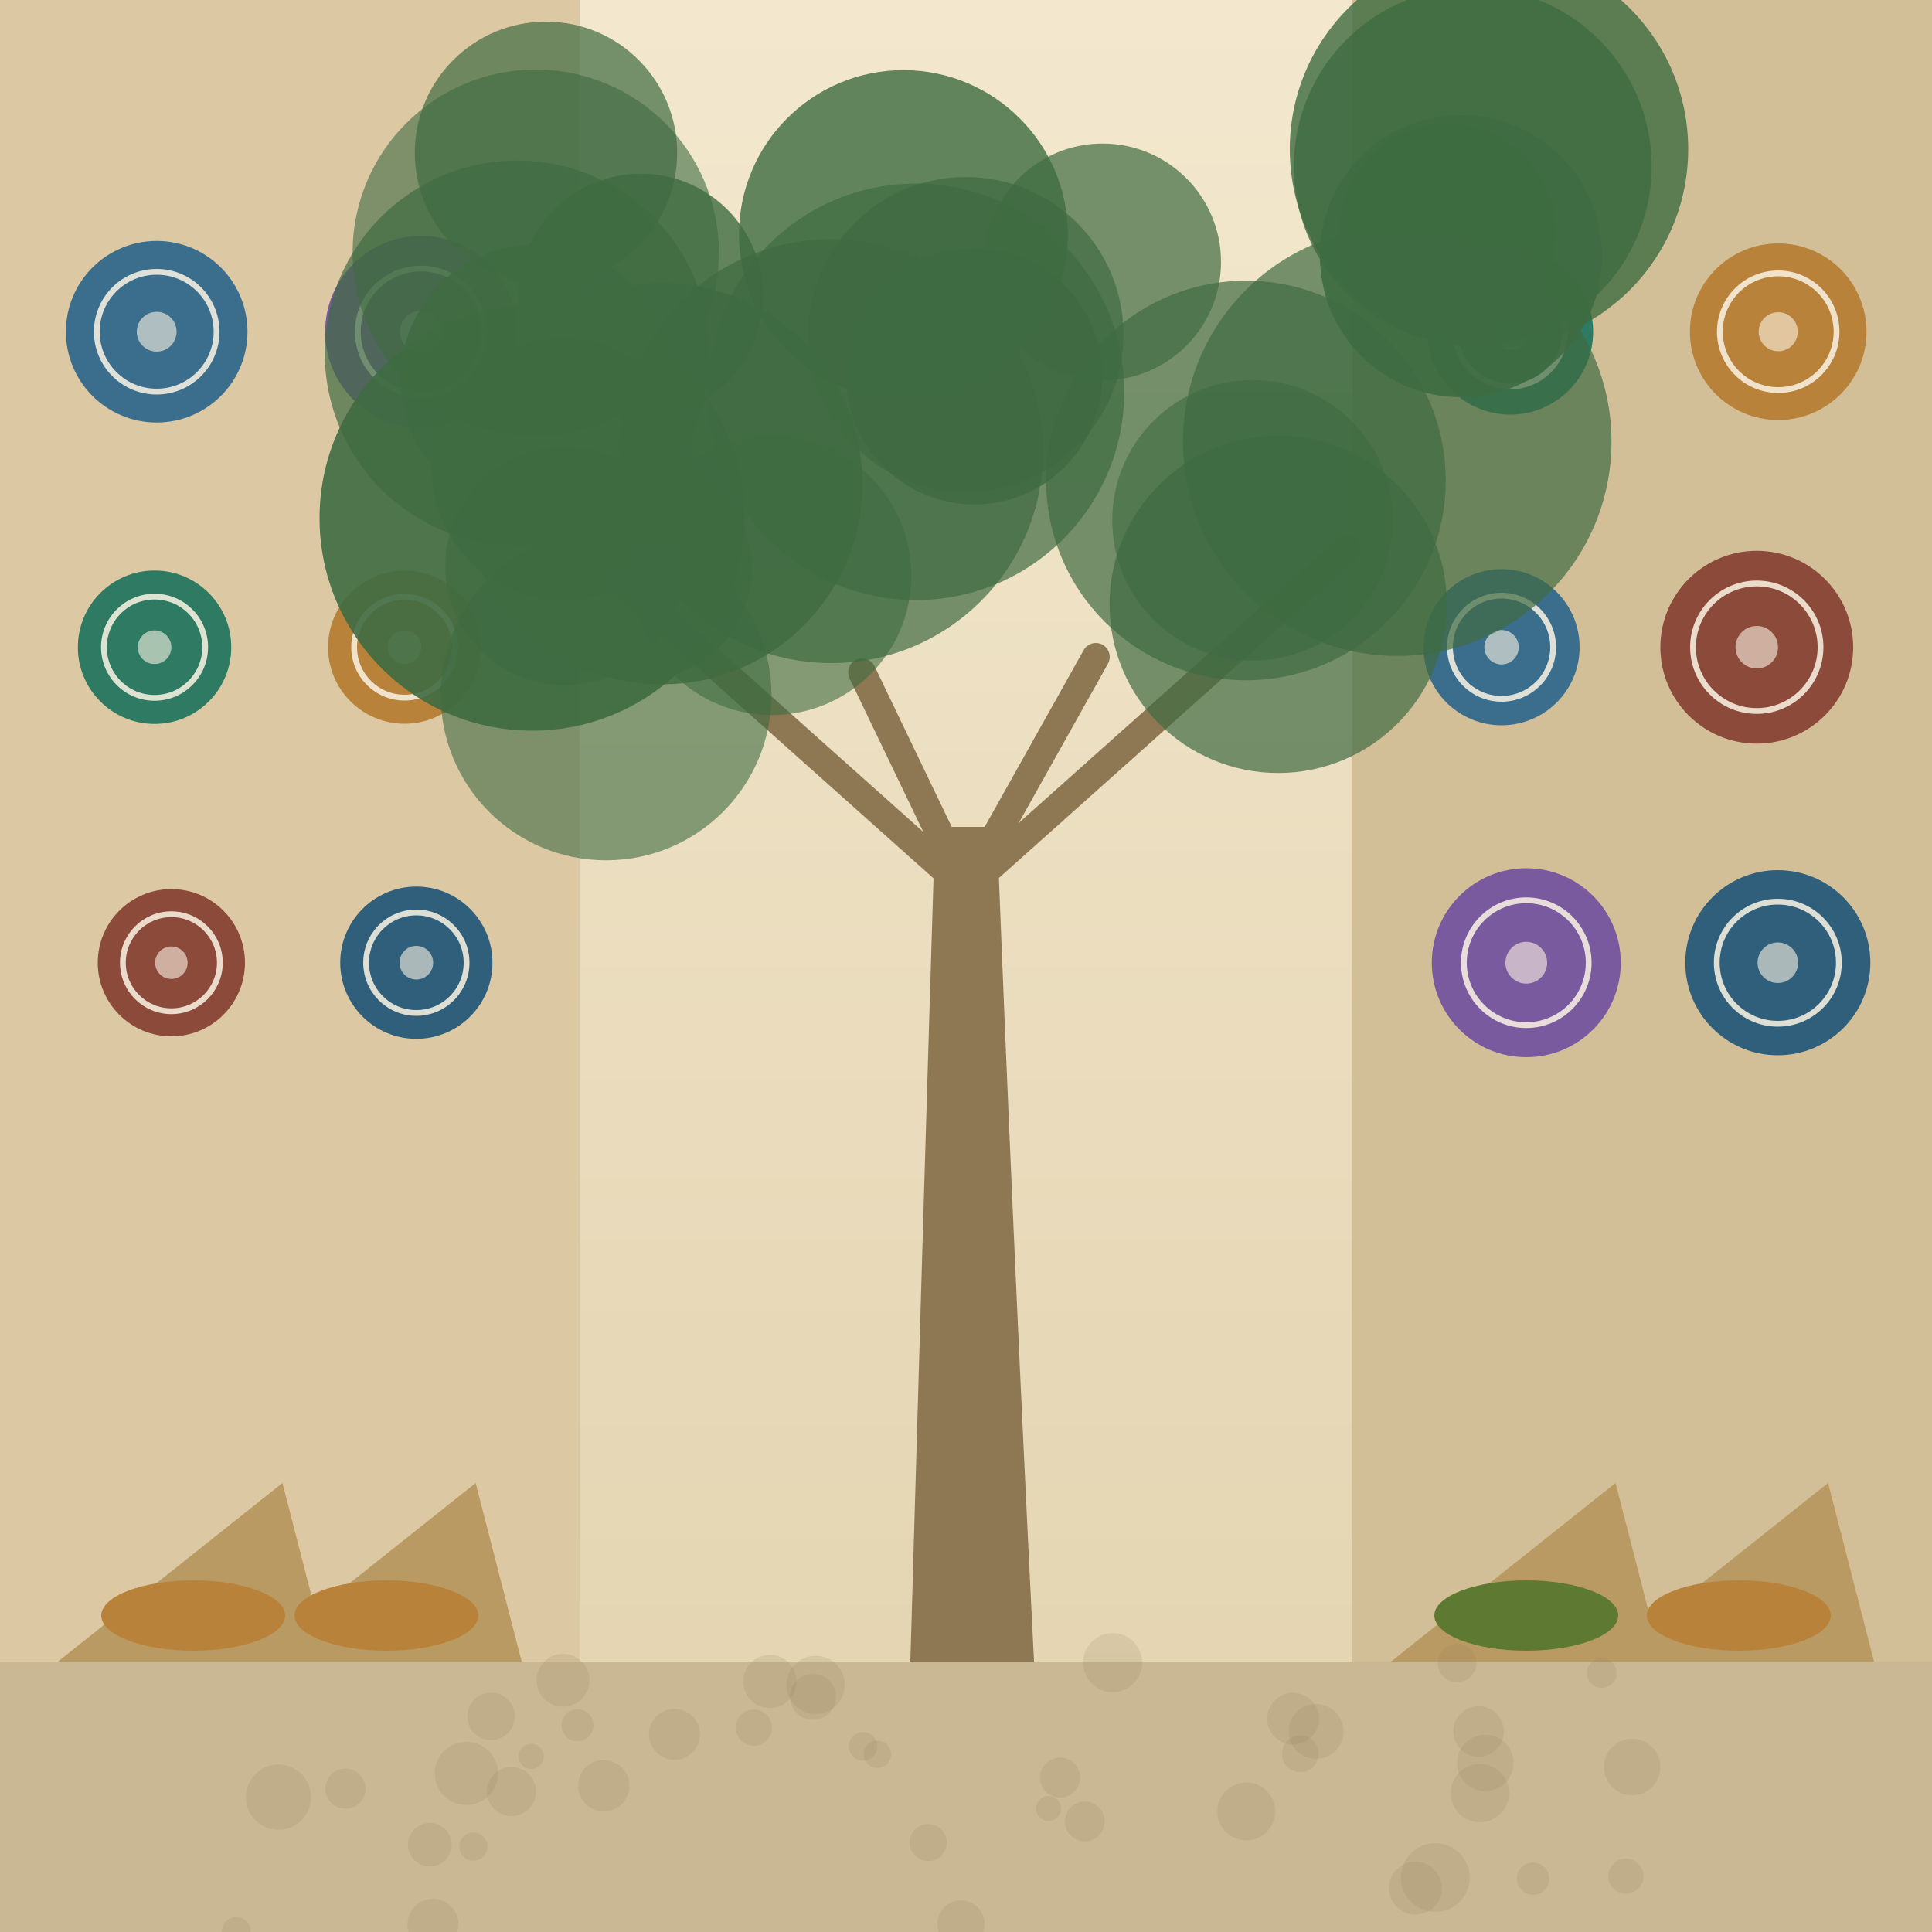
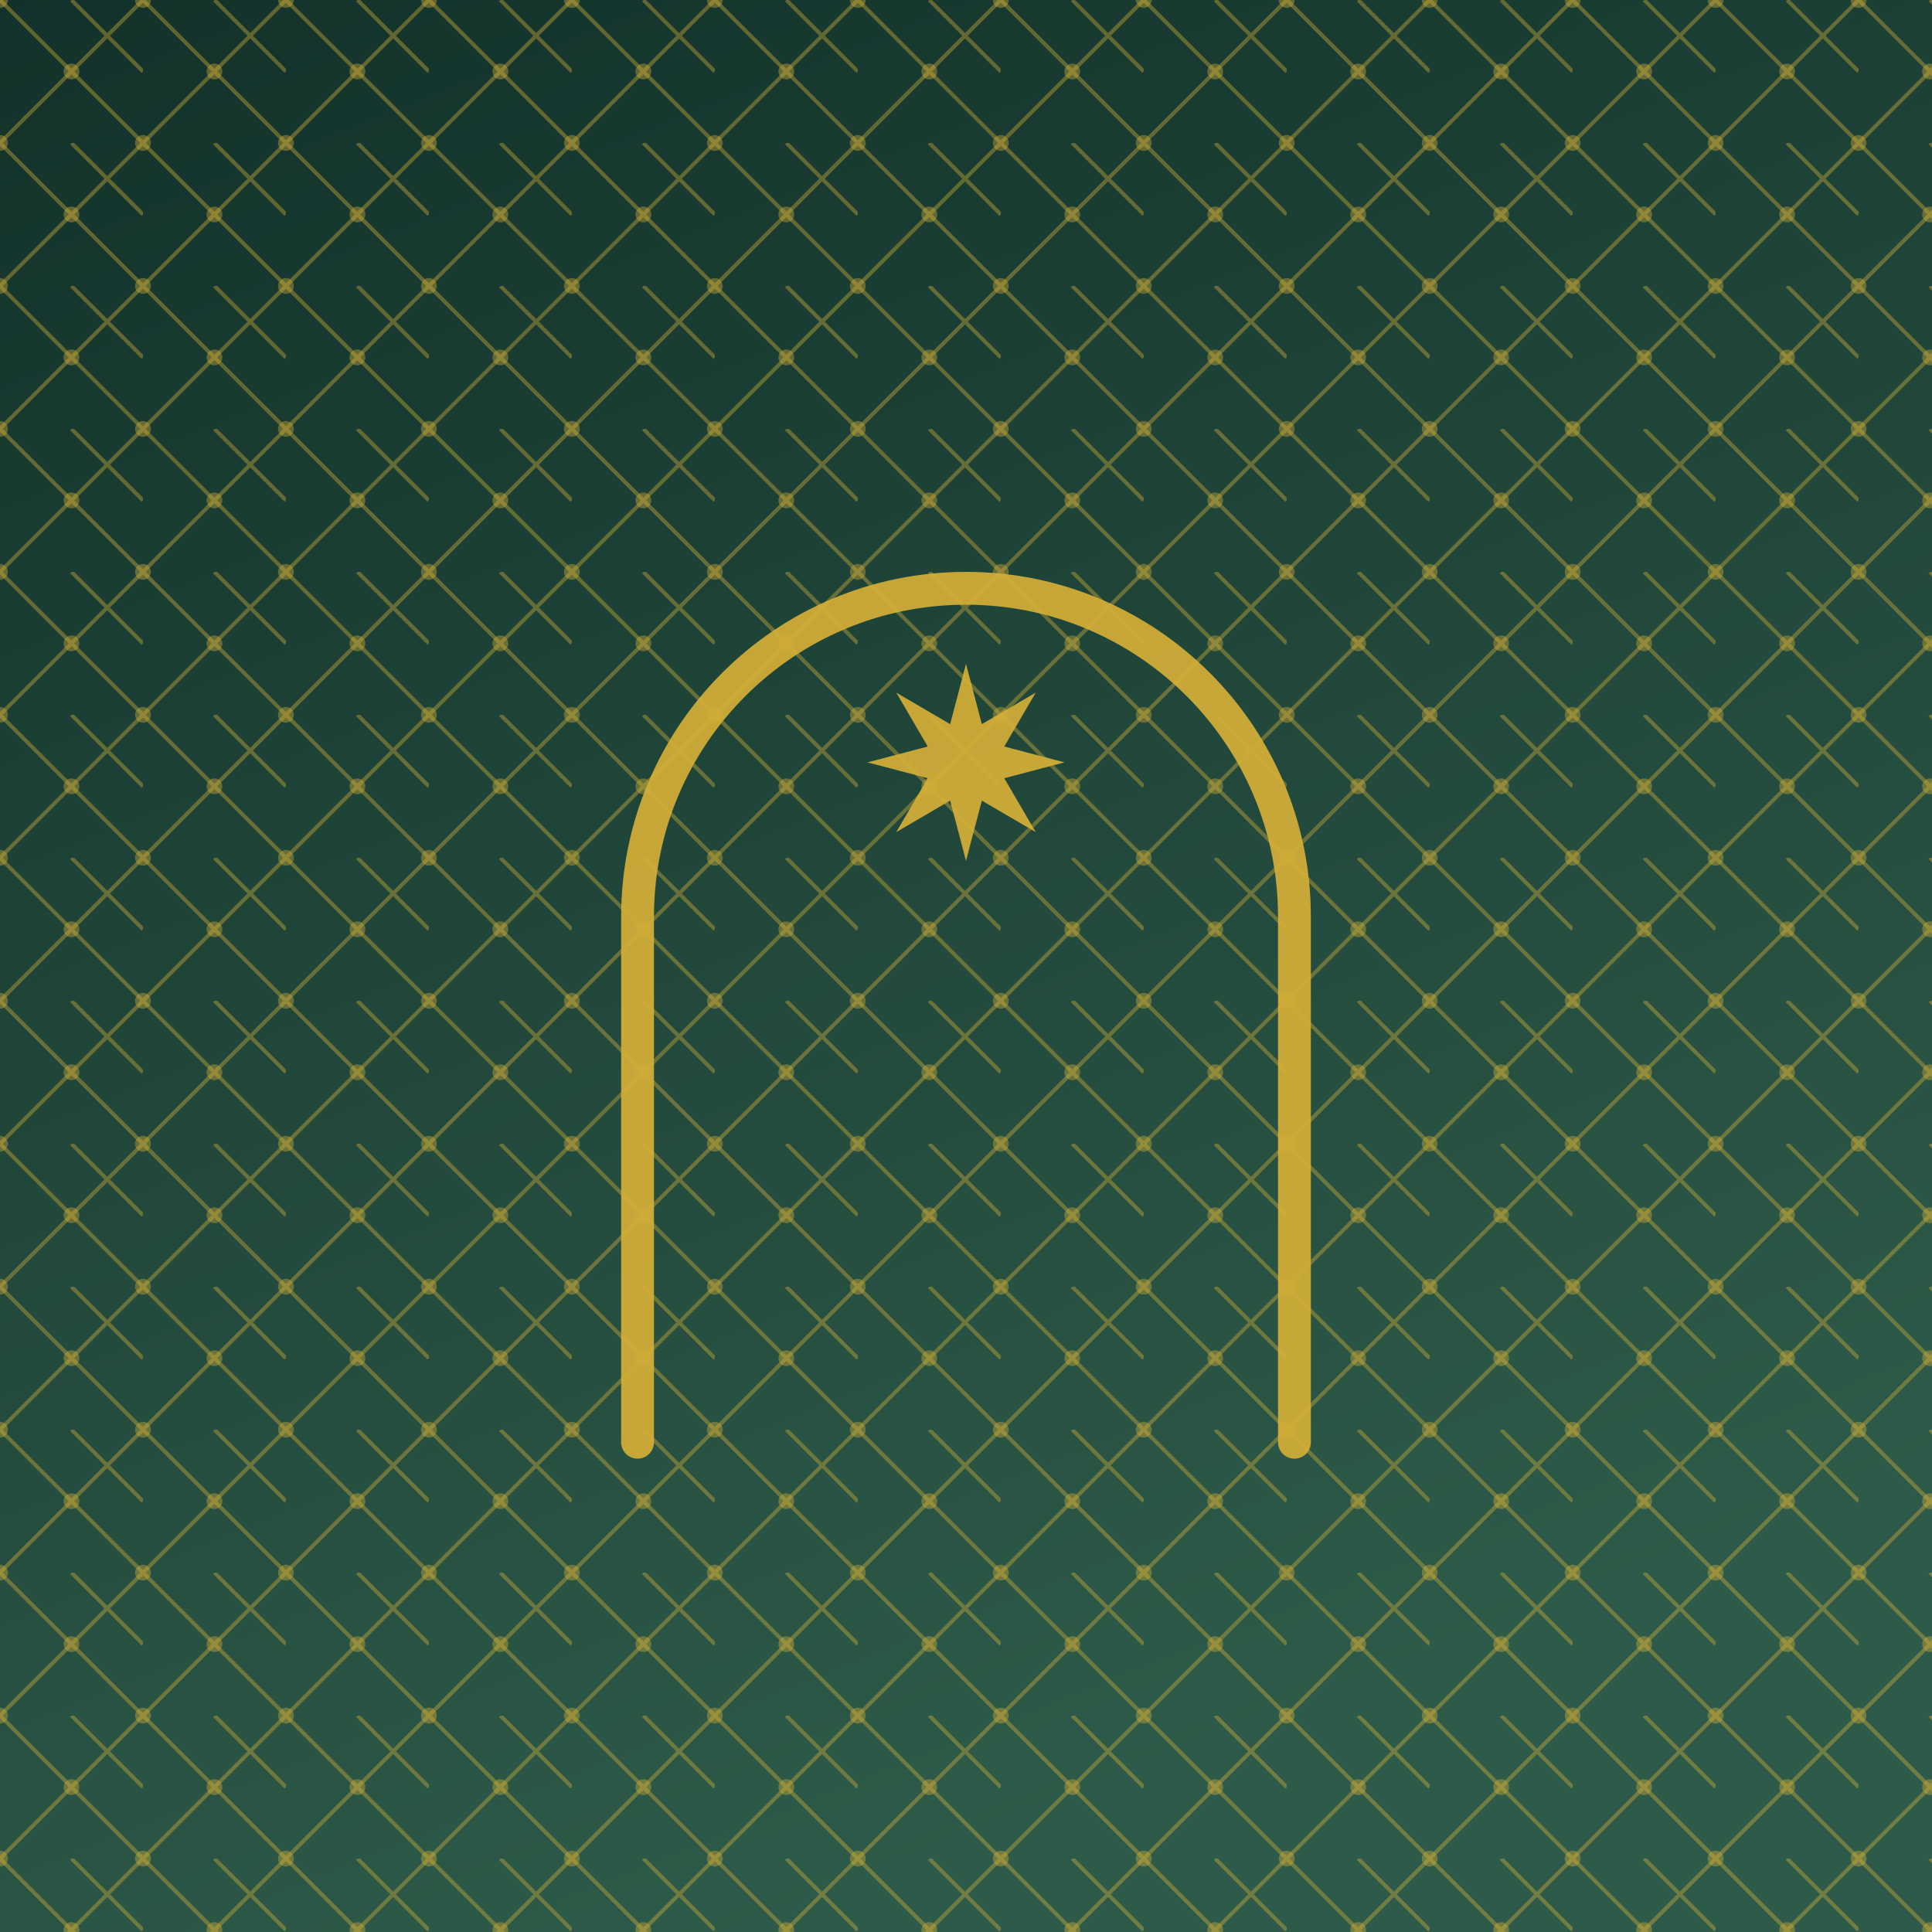
- <svg xmlns="http://www.w3.org/2000/svg" viewBox="0 0 1000 1000" width="1000" height="1000" preserveAspectRatio="xMidYMid slice" role="img">
+ <svg xmlns="http://www.w3.org/2000/svg" viewBox="0 0 1000 1000" width="1000" height="1000" role="img">
  <defs>
-     <linearGradient id="c" x1="0" y1="0" x2="0" y2="1">
-       <stop offset="0" stop-color="#F3E8CE" />
-       <stop offset="1" stop-color="#E2D2AE" />
+     <linearGradient id="f" x1="0" y1="0" x2="0.4" y2="1">
+       <stop offset="0" stop-color="#12312A" />
+       <stop offset="1" stop-color="#2E5B49" />
    </linearGradient>
+     <pattern id="m" width="74" height="74" patternUnits="userSpaceOnUse">
+       <path d="M0 0 L74 74 M74 0 L0 74 M37.0 0 L74 37.0" fill="none" stroke="#D4AF37" stroke-width="2.0" stroke-opacity="0.4" />
+       <circle cx="0.0" cy="0.0" r="4.1" fill="#D4AF37" fill-opacity="0.4" />
+       <circle cx="74.0" cy="74.0" r="4.1" fill="#D4AF37" fill-opacity="0.4" />
+       <circle cx="74.0" cy="0.0" r="4.1" fill="#D4AF37" fill-opacity="0.4" />
+       <circle cx="0.0" cy="74.0" r="4.1" fill="#D4AF37" fill-opacity="0.4" />
+       <circle cx="37.0" cy="37.0" r="4.1" fill="#D4AF37" fill-opacity="0.4" />
+     </pattern>
  </defs>
-   <rect width="1000" height="1000" fill="url(#c)" />
-   <rect x="0" y="0" width="300" height="860" fill="#DCC9A4" />
-   <rect x="700" y="0" width="300" height="860" fill="#D2BE97" />
-   <circle cx="81.1" cy="171.7" r="47" fill="#3B6E8C" />
-   <circle cx="81.1" cy="171.7" r="31" fill="none" stroke="#FBF4E4" stroke-width="3" opacity=".85" />
-   <circle cx="81.1" cy="171.7" r="10.3" fill="#FBF4E4" opacity=".6" />
-   <circle cx="217.9" cy="171.7" r="49.6" fill="#7A5A9E" />
-   <circle cx="217.9" cy="171.7" r="32.7" fill="none" stroke="#FBF4E4" stroke-width="3" opacity=".85" />
-   <circle cx="217.9" cy="171.7" r="10.9" fill="#FBF4E4" opacity=".6" />
-   <circle cx="80" cy="335" r="39.7" fill="#2E7A63" />
-   <circle cx="80" cy="335" r="26.2" fill="none" stroke="#FBF4E4" stroke-width="3" opacity=".85" />
-   <circle cx="80" cy="335" r="8.7" fill="#FBF4E4" opacity=".6" />
-   <circle cx="209.4" cy="335" r="39.6" fill="#B8823A" />
-   <circle cx="209.4" cy="335" r="26.1" fill="none" stroke="#FBF4E4" stroke-width="3" opacity=".85" />
-   <circle cx="209.4" cy="335" r="8.7" fill="#FBF4E4" opacity=".6" />
-   <circle cx="88.7" cy="498.3" r="38.1" fill="#8C4A3A" />
-   <circle cx="88.7" cy="498.3" r="25.1" fill="none" stroke="#FBF4E4" stroke-width="3" opacity=".85" />
-   <circle cx="88.7" cy="498.3" r="8.4" fill="#FBF4E4" opacity=".6" />
-   <circle cx="215.5" cy="498.3" r="39.4" fill="#2F5F7A" />
-   <circle cx="215.5" cy="498.3" r="26" fill="none" stroke="#FBF4E4" stroke-width="3" opacity=".85" />
-   <circle cx="215.5" cy="498.3" r="8.7" fill="#FBF4E4" opacity=".6" />
-   <circle cx="781.7" cy="171.7" r="42.9" fill="#2E7A63" />
-   <circle cx="781.7" cy="171.7" r="28.3" fill="none" stroke="#FBF4E4" stroke-width="3" opacity=".85" />
-   <circle cx="781.7" cy="171.7" r="9.4" fill="#FBF4E4" opacity=".6" />
-   <circle cx="920.4" cy="171.7" r="45.7" fill="#B8823A" />
-   <circle cx="920.4" cy="171.7" r="30.2" fill="none" stroke="#FBF4E4" stroke-width="3" opacity=".85" />
-   <circle cx="920.4" cy="171.7" r="10.1" fill="#FBF4E4" opacity=".6" />
-   <circle cx="777.2" cy="335" r="40.4" fill="#3B6E8C" />
-   <circle cx="777.2" cy="335" r="26.7" fill="none" stroke="#FBF4E4" stroke-width="3" opacity=".85" />
-   <circle cx="777.2" cy="335" r="8.9" fill="#FBF4E4" opacity=".6" />
-   <circle cx="909.3" cy="335" r="49.9" fill="#8C4A3A" />
-   <circle cx="909.3" cy="335" r="33" fill="none" stroke="#FBF4E4" stroke-width="3" opacity=".85" />
-   <circle cx="909.3" cy="335" r="11" fill="#FBF4E4" opacity=".6" />
-   <circle cx="790" cy="498.3" r="48.9" fill="#7A5A9E" />
-   <circle cx="790" cy="498.3" r="32.3" fill="none" stroke="#FBF4E4" stroke-width="3" opacity=".85" />
-   <circle cx="790" cy="498.3" r="10.8" fill="#FBF4E4" opacity=".6" />
-   <circle cx="920.2" cy="498.3" r="47.9" fill="#2F5F7A" />
-   <circle cx="920.2" cy="498.3" r="31.6" fill="none" stroke="#FBF4E4" stroke-width="3" opacity=".85" />
-   <circle cx="920.2" cy="498.3" r="10.5" fill="#FBF4E4" opacity=".6" />
-   <path d="M30 860 l140 0 l-23.8 -92.4 l0 0 Z" fill="#B99A62" />
-   <ellipse cx="100" cy="836.2" rx="47.6" ry="18.2" fill="#B8823A" />
-   <path d="M130 860 l140 0 l-23.8 -92.4 l0 0 Z" fill="#B99A62" />
-   <ellipse cx="200" cy="836.2" rx="47.6" ry="18.2" fill="#B8823A" />
-   <path d="M720 860 l140 0 l-23.8 -92.4 l0 0 Z" fill="#B99A62" />
-   <ellipse cx="790" cy="836.2" rx="47.6" ry="18.2" fill="#5E7A32" />
-   <path d="M830 860 l140 0 l-23.8 -92.4 l0 0 Z" fill="#B99A62" />
-   <ellipse cx="900" cy="836.2" rx="47.6" ry="18.2" fill="#B8823A" />
-   <path d="M471.2 860 q6.4 -224 12.8 -432 l32 0 q8 208 19.2 432 Z" fill="#8E7853" />
-   <path d="M500 460 l-179.2 -160" stroke="#8E7853" stroke-width="14.4" stroke-linecap="round" />
-   <path d="M500 460 l197.1 -176" stroke="#8E7853" stroke-width="14.4" stroke-linecap="round" />
-   <path d="M500 460 l-53.8 -112" stroke="#8E7853" stroke-width="14.4" stroke-linecap="round" />
-   <path d="M500 460 l67.2 -120" stroke="#8E7853" stroke-width="14.4" stroke-linecap="round" />
-   <circle cx="474.1" cy="202.8" r="107.8" fill="#3E6B41" opacity="0.7" />
-   <circle cx="504.3" cy="194.8" r="66.3" fill="#3E6B41" opacity="0.8" />
-   <circle cx="570.7" cy="135.6" r="61.3" fill="#3E6B41" opacity="0.7" />
-   <circle cx="277.3" cy="130.8" r="94.8" fill="#3E6B41" opacity="0.6" />
-   <circle cx="762.3" cy="86.1" r="92.6" fill="#3E6B41" opacity="0.8" />
-   <circle cx="313.7" cy="359.7" r="85.6" fill="#3E6B41" opacity="0.6" />
-   <circle cx="331.5" cy="294.3" r="57.7" fill="#3E6B41" opacity="0.7" />
-   <circle cx="467.6" cy="121.4" r="85.1" fill="#3E6B41" opacity="0.8" />
-   <circle cx="499.9" cy="173.2" r="81.6" fill="#3E6B41" opacity="0.7" />
-   <circle cx="770.7" cy="77.2" r="103.1" fill="#3E6B41" opacity="0.8" />
-   <circle cx="399.5" cy="297.9" r="72.2" fill="#3E6B41" opacity="0.6" />
-   <circle cx="644.9" cy="248.7" r="103.4" fill="#3E6B41" opacity="0.7" />
-   <circle cx="749.2" cy="120" r="56" fill="#3E6B41" opacity="0.6" />
-   <circle cx="723.2" cy="228.6" r="110.9" fill="#3E6B41" opacity="0.7" />
-   <circle cx="267.7" cy="182.7" r="99.6" fill="#3E6B41" opacity="0.7" />
-   <circle cx="275.4" cy="268.2" r="110" fill="#3E6B41" opacity="0.9" />
-   <circle cx="292.2" cy="293" r="61.7" fill="#3E6B41" opacity="0.6" />
-   <circle cx="661.6" cy="312.8" r="87.3" fill="#3E6B41" opacity="0.7" />
-   <circle cx="331.7" cy="153.2" r="63.3" fill="#3E6B41" opacity="0.8" />
-   <circle cx="291.4" cy="242.8" r="67.9" fill="#3E6B41" opacity="0.7" />
-   <circle cx="756.2" cy="132.6" r="73" fill="#3E6B41" opacity="0.9" />
-   <circle cx="342.6" cy="250.4" r="103.8" fill="#3E6B41" opacity="0.8" />
-   <circle cx="282.6" cy="79.1" r="67.9" fill="#3E6B41" opacity="0.7" />
-   <circle cx="648.3" cy="269.3" r="72.6" fill="#3E6B41" opacity="0.6" />
-   <circle cx="277" cy="196.2" r="69.6" fill="#3E6B41" opacity="0.8" />
-   <circle cx="430.2" cy="233.5" r="109.7" fill="#3E6B41" opacity="0.7" />
-   <rect y="860" width="1000" height="160" fill="#C9B893" />
-   <circle cx="841.5" cy="971.1" r="9.1" fill="#8E7853" opacity=".16" />
-   <circle cx="766" cy="928.1" r="15.1" fill="#8E7853" opacity=".16" />
-   <circle cx="548.7" cy="920.1" r="10.4" fill="#8E7853" opacity=".16" />
-   <circle cx="446.7" cy="903.9" r="7.4" fill="#8E7853" opacity=".16" />
-   <circle cx="742.9" cy="971.8" r="17.8" fill="#8E7853" opacity=".16" />
-   <circle cx="645.1" cy="937.6" r="15" fill="#8E7853" opacity=".16" />
-   <circle cx="222.5" cy="954.8" r="11.3" fill="#8E7853" opacity=".16" />
-   <circle cx="254.2" cy="888.4" r="12.3" fill="#8E7853" opacity=".16" />
-   <circle cx="312.5" cy="924.3" r="13.3" fill="#8E7853" opacity=".16" />
-   <circle cx="420.8" cy="878.3" r="11.9" fill="#8E7853" opacity=".16" />
-   <circle cx="298.9" cy="893" r="8.3" fill="#8E7853" opacity=".16" />
-   <circle cx="398.5" cy="870.3" r="13.8" fill="#8E7853" opacity=".16" />
-   <circle cx="844.8" cy="914.6" r="14.6" fill="#8E7853" opacity=".16" />
-   <circle cx="829.1" cy="866" r="7.7" fill="#8E7853" opacity=".16" />
-   <circle cx="732.6" cy="977.3" r="13.7" fill="#8E7853" opacity=".16" />
-   <circle cx="241.4" cy="917.9" r="16.4" fill="#8E7853" opacity=".16" />
-   <circle cx="793.5" cy="972.4" r="8.4" fill="#8E7853" opacity=".16" />
-   <circle cx="768.8" cy="912.5" r="14.6" fill="#8E7853" opacity=".16" />
-   <circle cx="224.1" cy="996" r="13.2" fill="#8E7853" opacity=".16" />
-   <circle cx="669.3" cy="889.6" r="13.4" fill="#8E7853" opacity=".16" />
-   <circle cx="561.5" cy="942.8" r="10.3" fill="#8E7853" opacity=".16" />
-   <circle cx="673" cy="907.8" r="9.5" fill="#8E7853" opacity=".16" />
-   <circle cx="245" cy="955.8" r="7.3" fill="#8E7853" opacity=".16" />
-   <circle cx="291.4" cy="869.7" r="13.7" fill="#8E7853" opacity=".16" />
-   <circle cx="542.7" cy="936.1" r="6.5" fill="#8E7853" opacity=".16" />
-   <circle cx="454.1" cy="908" r="7.1" fill="#8E7853" opacity=".16" />
-   <circle cx="122.3" cy="999.7" r="7.5" fill="#8E7853" opacity=".16" />
-   <circle cx="349.1" cy="897.7" r="13.2" fill="#8E7853" opacity=".16" />
-   <circle cx="178.8" cy="925.8" r="10.4" fill="#8E7853" opacity=".16" />
-   <circle cx="754.2" cy="860.8" r="10" fill="#8E7853" opacity=".16" />
-   <circle cx="497.4" cy="995.8" r="12.2" fill="#8E7853" opacity=".16" />
-   <circle cx="480.4" cy="953.7" r="9.6" fill="#8E7853" opacity=".16" />
-   <circle cx="144.1" cy="930.2" r="16.9" fill="#8E7853" opacity=".16" />
-   <circle cx="681.2" cy="896.2" r="14.2" fill="#8E7853" opacity=".16" />
-   <circle cx="765.3" cy="896.2" r="13.1" fill="#8E7853" opacity=".16" />
-   <circle cx="390.2" cy="894.2" r="9.4" fill="#8E7853" opacity=".16" />
-   <circle cx="274.9" cy="909.1" r="6.5" fill="#8E7853" opacity=".16" />
-   <circle cx="422.2" cy="872.1" r="15.1" fill="#8E7853" opacity=".16" />
-   <circle cx="575.9" cy="860.6" r="15.3" fill="#8E7853" opacity=".16" />
-   <circle cx="264.7" cy="927.3" r="12.7" fill="#8E7853" opacity=".16" />
+   <rect width="1000" height="1000" fill="url(#f)" />
+   <rect width="1000" height="1000" fill="url(#m)" />
+   <g opacity=".92">
+     <path d="M330.0 746.5 L330.0 474.5 A170.0 170.0 0 0 1 670.0 474.5 L670.0 746.5" fill="none" stroke="#D4AF37" stroke-width="17.0" stroke-linecap="round" />
+     <polygon points="500.0,343.6 508.2,374.8 536.1,358.5 519.8,386.4 551.0,394.6 519.8,402.8 536.1,430.7 508.2,414.4 500.0,445.6 491.8,414.4 463.9,430.7 480.2,402.8 449.0,394.6 480.2,386.4 463.9,358.5 491.8,374.8" fill="#D4AF37" />
+   </g>
</svg>
